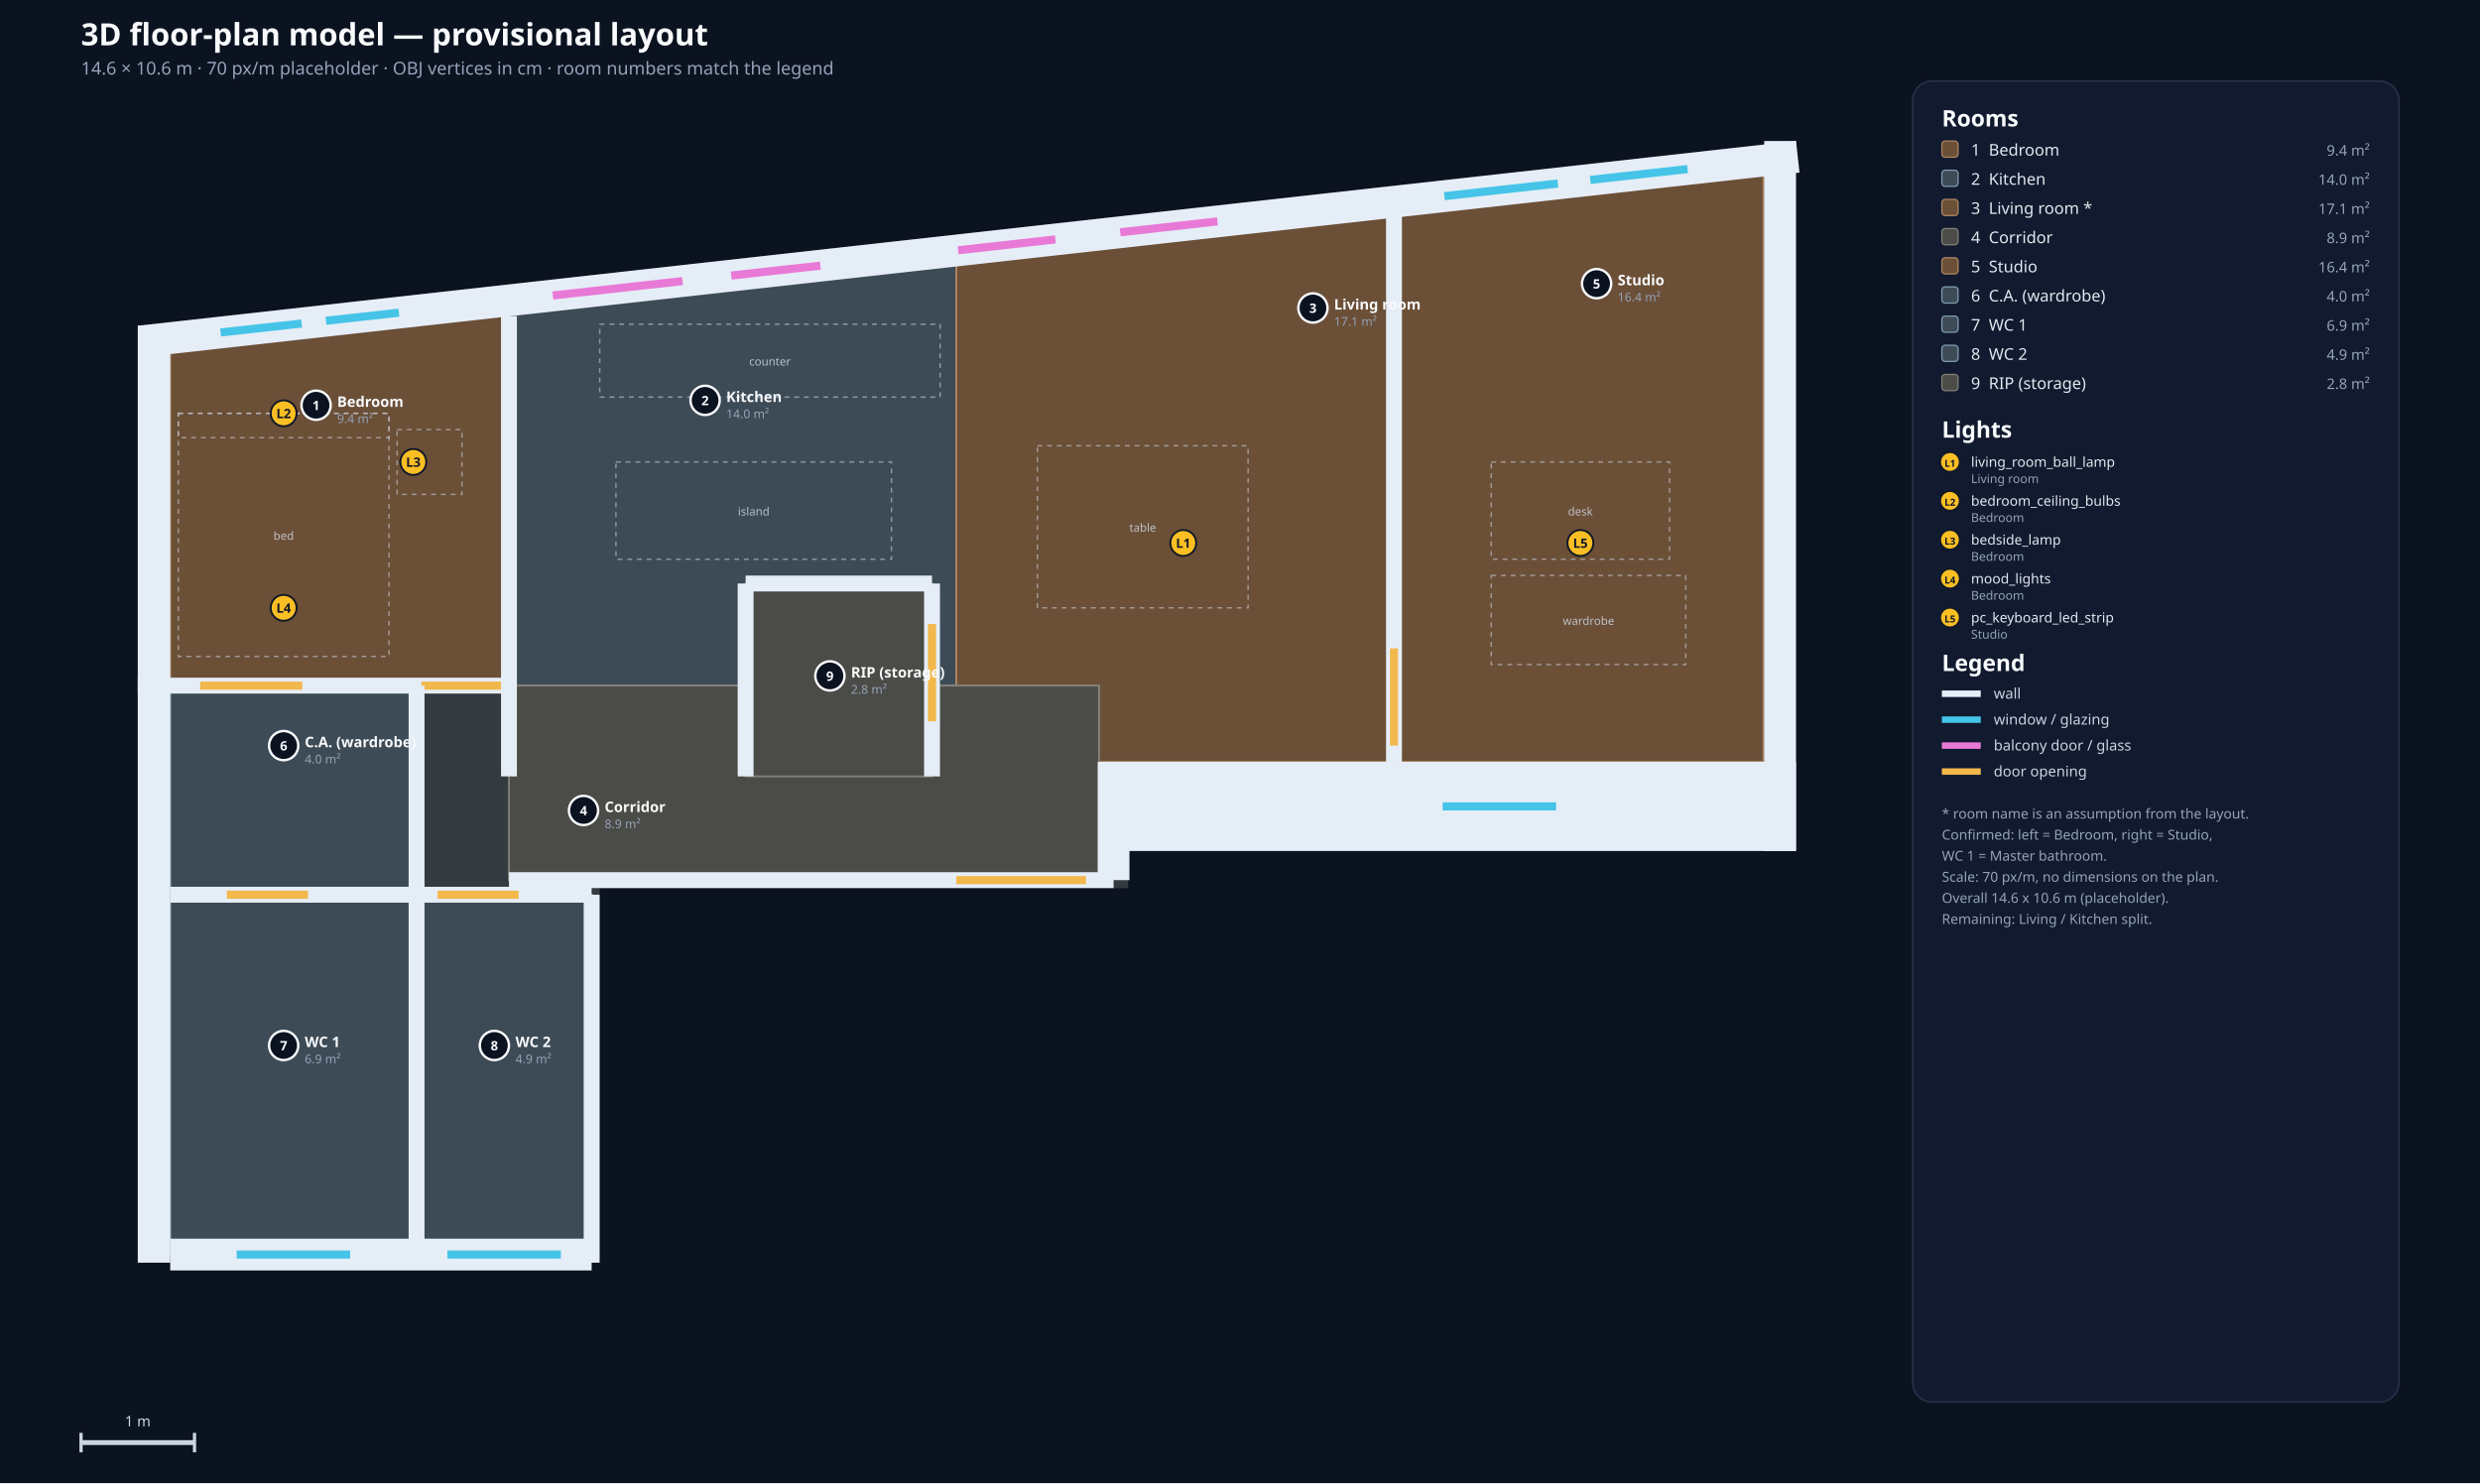
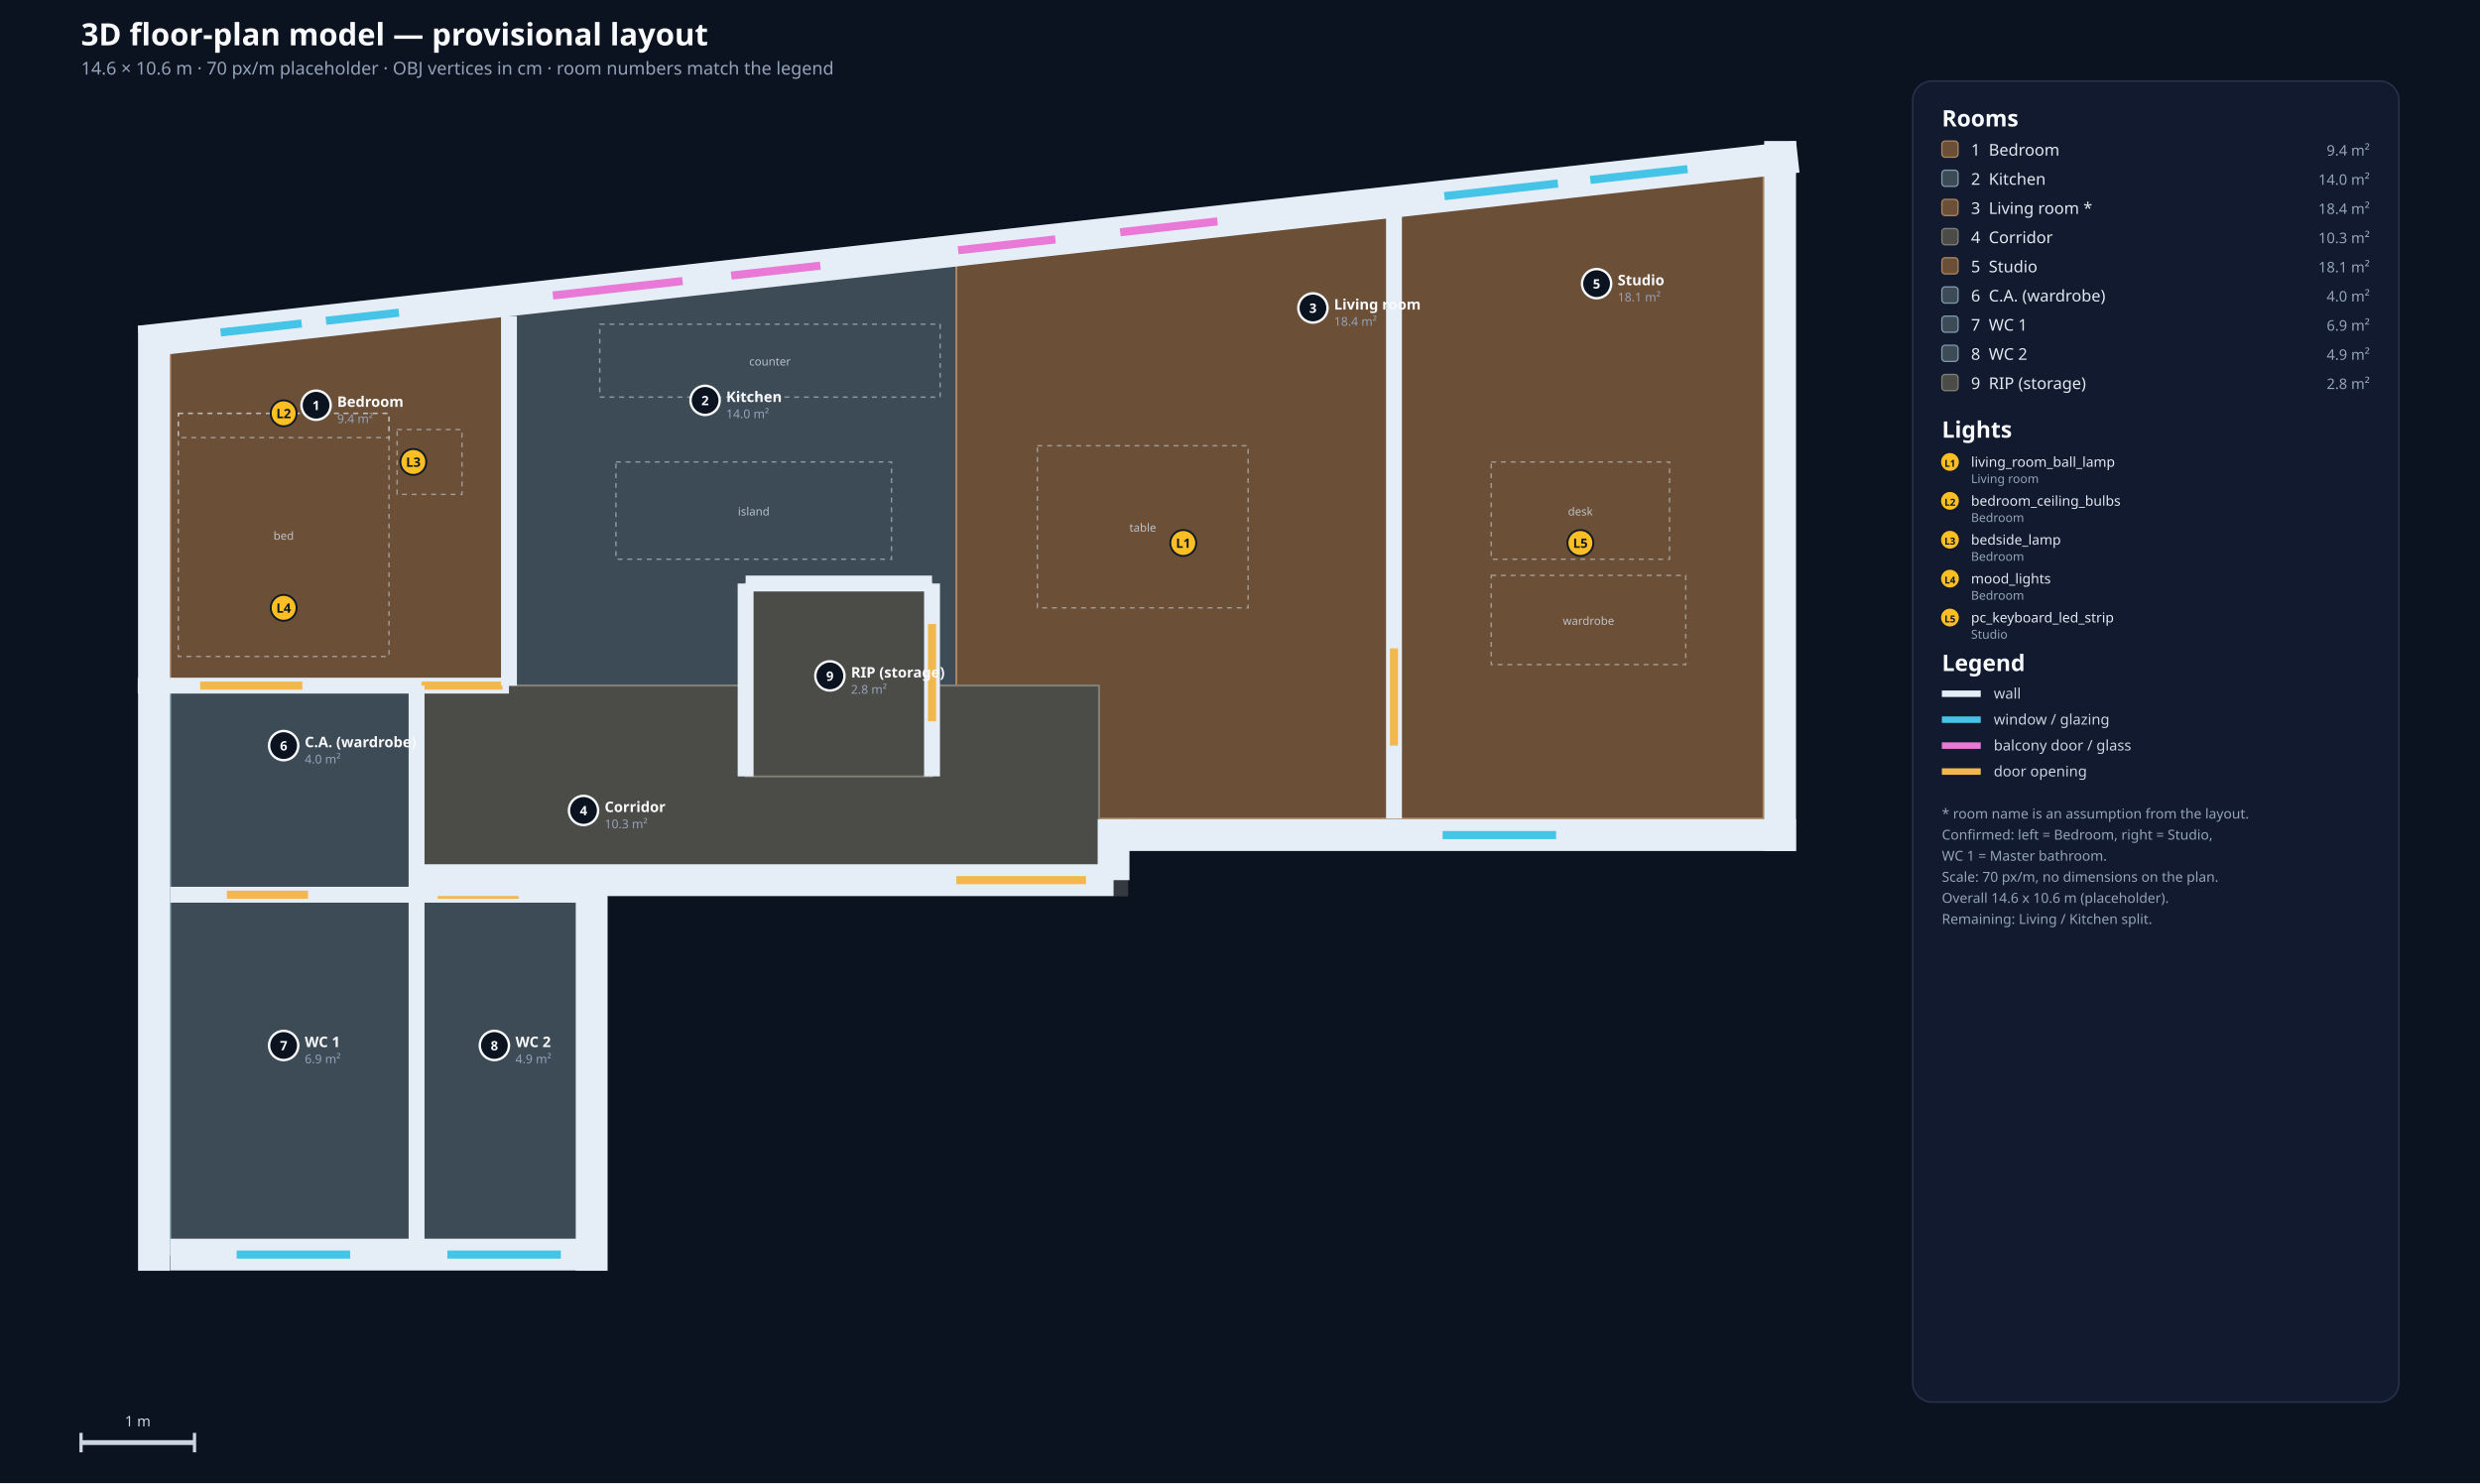
<svg xmlns="http://www.w3.org/2000/svg" width="1530" height="915" viewBox="0 0 1530 915" font-family="system-ui, sans-serif">
  <rect width="100%" height="100%" fill="#0b1220" />
  <defs>
    <marker id="arrow" markerWidth="8" markerHeight="8" refX="6" refY="3" orient="auto">
      <path d="M0,0 L0,6 L7,3 z" fill="#cbd5e1" />
    </marker>
  </defs>
  <text x="50" y="28" fill="#f8fafc" font-size="19" font-weight="700">3D floor-plan model — provisional layout</text>
  <text x="50" y="46" fill="#94a3b8" font-size="11">14.6 × 10.6 m · 70 px/m placeholder · OBJ vertices in cm · room numbers match the legend</text>
-   <path d="M85 201 L1108 87 L1108 525 L696 525 L696 548 L370 548 L370 779 L85 779 Z" fill="#343a40" stroke="none" />
+   <path d="M85 201 L1108 87 L1108 525 L696 525 L696 553 L375 553 L375 784 L85 784 Z" fill="#343a40" stroke="none" />
  <path d="M105 213 L314 190 L314 423 L105 423 Z" fill="#6b4f37" stroke="#a98462" stroke-width="1.2" />
  <path d="M314 190 L590 159 L590 423 L314 423 Z" fill="#3d4b56" stroke="#7f9aad" stroke-width="1.2" />
-   <path d="M590 159 L860 129 L860 470 L678 470 L678 423 L590 423 Z" fill="#6b4f37" stroke="#a98462" stroke-width="1.2" />
-   <path d="M314 423 L678 423 L678 543 L314 543 Z" fill="#4b4b47" stroke="#7f7f75" stroke-width="1.2" />
-   <path d="M860 129 L1088 104 L1088 470 L860 470 Z" fill="#6b4f37" stroke="#a98462" stroke-width="1.2" />
+   <path d="M590 159 L860 129 L860 505 L678 505 L678 423 L590 423 Z" fill="#6b4f37" stroke="#a98462" stroke-width="1.2" />
+   <path d="M257 423 L678 423 L678 543 L257 543 Z" fill="#4b4b47" stroke="#7f7f75" stroke-width="1.2" />
+   <path d="M860 129 L1088 104 L1088 505 L860 505 Z" fill="#6b4f37" stroke="#a98462" stroke-width="1.2" />
  <path d="M105 423 L257 423 L257 552 L105 552 Z" fill="#3d4b56" stroke="#7f9aad" stroke-width="1.2" />
  <path d="M105 552 L257 552 L257 774 L105 774 Z" fill="#3d4b56" stroke="#7f9aad" stroke-width="1.2" />
  <path d="M257 552 L365 552 L365 774 L257 774 Z" fill="#3d4b56" stroke="#7f9aad" stroke-width="1.2" />
  <path d="M460 360 L575 360 L575 479 L460 479 Z" fill="#4b4b47" stroke="#7f7f75" stroke-width="1.2" />
  <rect x="380" y="285" width="170" height="60" fill="none" stroke="#cbd5e1" stroke-width="0.9" stroke-dasharray="3 3" opacity="0.55" />
  <text x="465.0" y="318.0" fill="#cbd5e1" font-size="7" text-anchor="middle" opacity="0.85">island</text>
  <rect x="370" y="200" width="210" height="45" fill="none" stroke="#cbd5e1" stroke-width="0.9" stroke-dasharray="3 3" opacity="0.55" />
  <text x="475.0" y="225.5" fill="#cbd5e1" font-size="7" text-anchor="middle" opacity="0.85">counter</text>
  <rect x="640" y="275" width="130" height="100" fill="none" stroke="#cbd5e1" stroke-width="0.9" stroke-dasharray="3 3" opacity="0.55" />
  <text x="705.0" y="328.0" fill="#cbd5e1" font-size="7" text-anchor="middle" opacity="0.85">table</text>
  <rect x="110" y="255" width="130" height="150" fill="none" stroke="#cbd5e1" stroke-width="0.9" stroke-dasharray="3 3" opacity="0.55" />
  <text x="175.0" y="333.0" fill="#cbd5e1" font-size="7" text-anchor="middle" opacity="0.85">bed</text>
  <rect x="110" y="255" width="130" height="15" fill="none" stroke="#cbd5e1" stroke-width="0.9" stroke-dasharray="3 3" opacity="0.55" />
  <rect x="245" y="265" width="40" height="40" fill="none" stroke="#cbd5e1" stroke-width="0.9" stroke-dasharray="3 3" opacity="0.55" />
  <rect x="920" y="285" width="110" height="60" fill="none" stroke="#cbd5e1" stroke-width="0.9" stroke-dasharray="3 3" opacity="0.55" />
  <text x="975.0" y="318.0" fill="#cbd5e1" font-size="7" text-anchor="middle" opacity="0.85">desk</text>
  <rect x="920" y="355" width="120" height="55" fill="none" stroke="#cbd5e1" stroke-width="0.9" stroke-dasharray="3 3" opacity="0.55" />
  <text x="980.0" y="385.5" fill="#cbd5e1" font-size="7" text-anchor="middle" opacity="0.85">wardrobe</text>
  <line x1="86.1" y1="210.7" x2="1109.1" y2="96.7" stroke="#e5edf7" stroke-width="19.6" stroke-linecap="butt" />
  <line x1="136.1" y1="205.1" x2="186.1" y2="199.6" stroke="#45c4e8" stroke-width="5" />
  <line x1="201.1" y1="197.9" x2="246.1" y2="192.9" stroke="#45c4e8" stroke-width="5" />
  <line x1="341.1" y1="182.3" x2="421.1" y2="173.4" stroke="#e879d6" stroke-width="5" />
  <line x1="451.1" y1="170.0" x2="506.1" y2="163.9" stroke="#e879d6" stroke-width="5" />
  <line x1="591.1" y1="154.4" x2="651.1" y2="147.7" stroke="#e879d6" stroke-width="5" />
  <line x1="691.1" y1="143.3" x2="751.1" y2="136.6" stroke="#e879d6" stroke-width="5" />
  <line x1="891.1" y1="121.0" x2="961.1" y2="113.2" stroke="#45c4e8" stroke-width="5" />
  <line x1="981.1" y1="111.0" x2="1041.1" y2="104.3" stroke="#45c4e8" stroke-width="5" />
  <line x1="1098.2" y1="87.0" x2="1098.2" y2="525.0" stroke="#e5edf7" stroke-width="19.6" stroke-linecap="butt" />
-   <line x1="1108.0" y1="497.5" x2="696.0" y2="497.5" stroke="#e5edf7" stroke-width="55.0" stroke-linecap="butt" />
-   <line x1="960.0" y1="497.5" x2="890.0" y2="497.5" stroke="#45c4e8" stroke-width="5" />
-   <line x1="687.0" y1="470.0" x2="687.0" y2="543.0" stroke="#e5edf7" stroke-width="19.6" stroke-linecap="butt" />
-   <line x1="95.0" y1="779.0" x2="95.0" y2="201.0" stroke="#e5edf7" stroke-width="20.0" stroke-linecap="butt" />
+   <line x1="1108.0" y1="515.2" x2="696.0" y2="515.2" stroke="#e5edf7" stroke-width="19.6" stroke-linecap="butt" />
+   <line x1="960.0" y1="515.2" x2="890.0" y2="515.2" stroke="#45c4e8" stroke-width="5" />
+   <line x1="687.0" y1="505.4" x2="687.0" y2="543.0" stroke="#e5edf7" stroke-width="19.6" stroke-linecap="butt" />
+   <line x1="95.0" y1="784.0" x2="95.0" y2="201.0" stroke="#e5edf7" stroke-width="19.6" stroke-linecap="butt" />
  <line x1="85.0" y1="423.0" x2="314.0" y2="423.0" stroke="#e5edf7" stroke-width="9.8" stroke-linecap="butt" />
  <line x1="123.5" y1="423.0" x2="186.5" y2="423.0" stroke="#f2b84b" stroke-width="5" />
  <line x1="260.0" y1="423.0" x2="310.0" y2="423.0" stroke="#f2b84b" stroke-width="5" />
-   <line x1="314.0" y1="195.0" x2="314.0" y2="479.0" stroke="#e5edf7" stroke-width="9.8" stroke-linecap="butt" />
+   <line x1="314.0" y1="195.0" x2="314.0" y2="423.0" stroke="#e5edf7" stroke-width="9.8" stroke-linecap="butt" />
  <line x1="257.0" y1="423.0" x2="257.0" y2="552.0" stroke="#e5edf7" stroke-width="9.8" stroke-linecap="butt" />
  <line x1="105.0" y1="552.0" x2="365.0" y2="552.0" stroke="#e5edf7" stroke-width="9.8" stroke-linecap="butt" />
  <line x1="140.0" y1="552.0" x2="190.0" y2="552.0" stroke="#f2b84b" stroke-width="5" />
  <line x1="270.0" y1="552.0" x2="320.0" y2="552.0" stroke="#f2b84b" stroke-width="5" />
  <line x1="257.0" y1="552.0" x2="257.0" y2="774.0" stroke="#e5edf7" stroke-width="9.8" stroke-linecap="butt" />
-   <line x1="365.0" y1="552.0" x2="365.0" y2="779.0" stroke="#e5edf7" stroke-width="9.8" stroke-linecap="butt" />
+   <line x1="365.0" y1="552.0" x2="365.0" y2="784.0" stroke="#e5edf7" stroke-width="19.6" stroke-linecap="butt" />
  <line x1="105.0" y1="774.0" x2="365.0" y2="774.0" stroke="#e5edf7" stroke-width="19.6" stroke-linecap="butt" />
  <line x1="146.0" y1="774.0" x2="216.0" y2="774.0" stroke="#45c4e8" stroke-width="5" />
  <line x1="276.0" y1="774.0" x2="346.0" y2="774.0" stroke="#45c4e8" stroke-width="5" />
-   <line x1="314.0" y1="543.0" x2="687.0" y2="543.0" stroke="#e5edf7" stroke-width="9.8" stroke-linecap="butt" />
+   <line x1="257.0" y1="543.0" x2="687.0" y2="543.0" stroke="#e5edf7" stroke-width="19.6" stroke-linecap="butt" />
  <line x1="590.0" y1="543.0" x2="670.0" y2="543.0" stroke="#f2b84b" stroke-width="5" />
  <line x1="460.0" y1="360.0" x2="460.0" y2="479.0" stroke="#e5edf7" stroke-width="9.8" stroke-linecap="butt" />
  <line x1="460.0" y1="360.0" x2="575.0" y2="360.0" stroke="#e5edf7" stroke-width="9.8" stroke-linecap="butt" />
  <line x1="575.0" y1="360.0" x2="575.0" y2="479.0" stroke="#e5edf7" stroke-width="9.8" stroke-linecap="butt" />
  <line x1="575.0" y1="385.0" x2="575.0" y2="445.0" stroke="#f2b84b" stroke-width="5" />
-   <line x1="860.0" y1="133.0" x2="860.0" y2="470.0" stroke="#e5edf7" stroke-width="9.8" stroke-linecap="butt" />
+   <line x1="860.0" y1="133.0" x2="860.0" y2="505.0" stroke="#e5edf7" stroke-width="9.8" stroke-linecap="butt" />
  <line x1="860.0" y1="400.0" x2="860.0" y2="460.0" stroke="#f2b84b" stroke-width="5" />
  <circle cx="195" cy="250" r="9" fill="#0b1220" stroke="#f8fafc" stroke-width="1.5" />
  <text x="195" y="253" fill="#f8fafc" font-size="8" font-weight="700" text-anchor="middle">1</text>
  <text x="208" y="251" fill="#f8fafc" font-size="9" font-weight="700">Bedroom</text>
  <text x="208" y="261" fill="#94a3b8" font-size="7.5">9.4 m²</text>
  <circle cx="435" cy="247" r="9" fill="#0b1220" stroke="#f8fafc" stroke-width="1.5" />
  <text x="435" y="250" fill="#f8fafc" font-size="8" font-weight="700" text-anchor="middle">2</text>
  <text x="448" y="248" fill="#f8fafc" font-size="9" font-weight="700">Kitchen</text>
  <text x="448" y="258" fill="#94a3b8" font-size="7.5">14.0 m²</text>
  <circle cx="810" cy="190" r="9" fill="#0b1220" stroke="#f8fafc" stroke-width="1.5" />
  <text x="810" y="193" fill="#f8fafc" font-size="8" font-weight="700" text-anchor="middle">3</text>
  <text x="823" y="191" fill="#f8fafc" font-size="9" font-weight="700">Living room</text>
-   <text x="823" y="201" fill="#94a3b8" font-size="7.5">17.1 m²</text>
+   <text x="823" y="201" fill="#94a3b8" font-size="7.5">18.4 m²</text>
  <circle cx="360" cy="500" r="9" fill="#0b1220" stroke="#f8fafc" stroke-width="1.5" />
  <text x="360" y="503" fill="#f8fafc" font-size="8" font-weight="700" text-anchor="middle">4</text>
  <text x="373" y="501" fill="#f8fafc" font-size="9" font-weight="700">Corridor</text>
-   <text x="373" y="511" fill="#94a3b8" font-size="7.5">8.9 m²</text>
+   <text x="373" y="511" fill="#94a3b8" font-size="7.5">10.3 m²</text>
  <circle cx="985" cy="175" r="9" fill="#0b1220" stroke="#f8fafc" stroke-width="1.5" />
  <text x="985" y="178" fill="#f8fafc" font-size="8" font-weight="700" text-anchor="middle">5</text>
  <text x="998" y="176" fill="#f8fafc" font-size="9" font-weight="700">Studio</text>
-   <text x="998" y="186" fill="#94a3b8" font-size="7.5">16.4 m²</text>
+   <text x="998" y="186" fill="#94a3b8" font-size="7.5">18.1 m²</text>
  <circle cx="175" cy="460" r="9" fill="#0b1220" stroke="#f8fafc" stroke-width="1.5" />
  <text x="175" y="463" fill="#f8fafc" font-size="8" font-weight="700" text-anchor="middle">6</text>
  <text x="188" y="461" fill="#f8fafc" font-size="9" font-weight="700">C.A. (wardrobe)</text>
  <text x="188" y="471" fill="#94a3b8" font-size="7.5">4.0 m²</text>
  <circle cx="175" cy="645" r="9" fill="#0b1220" stroke="#f8fafc" stroke-width="1.5" />
  <text x="175" y="648" fill="#f8fafc" font-size="8" font-weight="700" text-anchor="middle">7</text>
  <text x="188" y="646" fill="#f8fafc" font-size="9" font-weight="700">WC 1</text>
  <text x="188" y="656" fill="#94a3b8" font-size="7.5">6.9 m²</text>
  <circle cx="305" cy="645" r="9" fill="#0b1220" stroke="#f8fafc" stroke-width="1.5" />
  <text x="305" y="648" fill="#f8fafc" font-size="8" font-weight="700" text-anchor="middle">8</text>
  <text x="318" y="646" fill="#f8fafc" font-size="9" font-weight="700">WC 2</text>
  <text x="318" y="656" fill="#94a3b8" font-size="7.5">4.9 m²</text>
  <circle cx="512" cy="417" r="9" fill="#0b1220" stroke="#f8fafc" stroke-width="1.5" />
  <text x="512" y="420" fill="#f8fafc" font-size="8" font-weight="700" text-anchor="middle">9</text>
  <text x="525" y="418" fill="#f8fafc" font-size="9" font-weight="700">RIP (storage)</text>
  <text x="525" y="428" fill="#94a3b8" font-size="7.5">2.8 m²</text>
  <circle cx="730" cy="335" r="8" fill="#fbbf24" stroke="#111827" stroke-width="1.2" />
  <text x="730" y="338" fill="#111827" font-size="8" font-weight="700" text-anchor="middle">L1</text>
  <circle cx="175" cy="255" r="8" fill="#fbbf24" stroke="#111827" stroke-width="1.2" />
  <text x="175" y="258" fill="#111827" font-size="8" font-weight="700" text-anchor="middle">L2</text>
  <circle cx="255" cy="285" r="8" fill="#fbbf24" stroke="#111827" stroke-width="1.2" />
  <text x="255" y="288" fill="#111827" font-size="8" font-weight="700" text-anchor="middle">L3</text>
  <circle cx="175" cy="375" r="8" fill="#fbbf24" stroke="#111827" stroke-width="1.2" />
  <text x="175" y="378" fill="#111827" font-size="8" font-weight="700" text-anchor="middle">L4</text>
  <circle cx="975" cy="335" r="8" fill="#fbbf24" stroke="#111827" stroke-width="1.2" />
  <text x="975" y="338" fill="#111827" font-size="8" font-weight="700" text-anchor="middle">L5</text>
  <rect x="1180" y="50" width="300" height="815" rx="12" fill="#111a2e" stroke="#24324a" />
  <text x="1198" y="78" fill="#f8fafc" font-size="14" font-weight="700">Rooms</text>
  <rect x="1198" y="87" width="10" height="10" rx="2" fill="#6b4f37" stroke="#a98462" stroke-width="0.8" />
  <text x="1216" y="96" fill="#e2e8f0" font-size="10">1  Bedroom</text>
  <text x="1462" y="96" fill="#94a3b8" font-size="9" text-anchor="end">9.4 m²</text>
  <rect x="1198" y="105" width="10" height="10" rx="2" fill="#3d4b56" stroke="#7f9aad" stroke-width="0.8" />
  <text x="1216" y="114" fill="#e2e8f0" font-size="10">2  Kitchen</text>
  <text x="1462" y="114" fill="#94a3b8" font-size="9" text-anchor="end">14.0 m²</text>
  <rect x="1198" y="123" width="10" height="10" rx="2" fill="#6b4f37" stroke="#a98462" stroke-width="0.8" />
  <text x="1216" y="132" fill="#e2e8f0" font-size="10">3  Living room *</text>
-   <text x="1462" y="132" fill="#94a3b8" font-size="9" text-anchor="end">17.1 m²</text>
+   <text x="1462" y="132" fill="#94a3b8" font-size="9" text-anchor="end">18.4 m²</text>
  <rect x="1198" y="141" width="10" height="10" rx="2" fill="#4b4b47" stroke="#7f7f75" stroke-width="0.8" />
  <text x="1216" y="150" fill="#e2e8f0" font-size="10">4  Corridor</text>
-   <text x="1462" y="150" fill="#94a3b8" font-size="9" text-anchor="end">8.9 m²</text>
+   <text x="1462" y="150" fill="#94a3b8" font-size="9" text-anchor="end">10.3 m²</text>
  <rect x="1198" y="159" width="10" height="10" rx="2" fill="#6b4f37" stroke="#a98462" stroke-width="0.8" />
  <text x="1216" y="168" fill="#e2e8f0" font-size="10">5  Studio</text>
-   <text x="1462" y="168" fill="#94a3b8" font-size="9" text-anchor="end">16.4 m²</text>
+   <text x="1462" y="168" fill="#94a3b8" font-size="9" text-anchor="end">18.1 m²</text>
  <rect x="1198" y="177" width="10" height="10" rx="2" fill="#3d4b56" stroke="#7f9aad" stroke-width="0.8" />
  <text x="1216" y="186" fill="#e2e8f0" font-size="10">6  C.A. (wardrobe)</text>
  <text x="1462" y="186" fill="#94a3b8" font-size="9" text-anchor="end">4.0 m²</text>
  <rect x="1198" y="195" width="10" height="10" rx="2" fill="#3d4b56" stroke="#7f9aad" stroke-width="0.8" />
  <text x="1216" y="204" fill="#e2e8f0" font-size="10">7  WC 1</text>
  <text x="1462" y="204" fill="#94a3b8" font-size="9" text-anchor="end">6.9 m²</text>
  <rect x="1198" y="213" width="10" height="10" rx="2" fill="#3d4b56" stroke="#7f9aad" stroke-width="0.8" />
  <text x="1216" y="222" fill="#e2e8f0" font-size="10">8  WC 2</text>
  <text x="1462" y="222" fill="#94a3b8" font-size="9" text-anchor="end">4.9 m²</text>
  <rect x="1198" y="231" width="10" height="10" rx="2" fill="#4b4b47" stroke="#7f7f75" stroke-width="0.8" />
  <text x="1216" y="240" fill="#e2e8f0" font-size="10">9  RIP (storage)</text>
  <text x="1462" y="240" fill="#94a3b8" font-size="9" text-anchor="end">2.8 m²</text>
  <text x="1198" y="270" fill="#f8fafc" font-size="14" font-weight="700">Lights</text>
  <circle cx="1203" cy="285" r="6" fill="#fbbf24" stroke="#111827" stroke-width="1" />
  <text x="1203" y="288" fill="#111827" font-size="6" font-weight="700" text-anchor="middle">L1</text>
  <text x="1216" y="288" fill="#e2e8f0" font-size="8.5">living_room_ball_lamp</text>
  <text x="1216" y="298" fill="#94a3b8" font-size="7.5">Living room</text>
  <circle cx="1203" cy="309" r="6" fill="#fbbf24" stroke="#111827" stroke-width="1" />
  <text x="1203" y="312" fill="#111827" font-size="6" font-weight="700" text-anchor="middle">L2</text>
  <text x="1216" y="312" fill="#e2e8f0" font-size="8.5">bedroom_ceiling_bulbs</text>
  <text x="1216" y="322" fill="#94a3b8" font-size="7.5">Bedroom</text>
  <circle cx="1203" cy="333" r="6" fill="#fbbf24" stroke="#111827" stroke-width="1" />
  <text x="1203" y="336" fill="#111827" font-size="6" font-weight="700" text-anchor="middle">L3</text>
  <text x="1216" y="336" fill="#e2e8f0" font-size="8.5">bedside_lamp</text>
  <text x="1216" y="346" fill="#94a3b8" font-size="7.5">Bedroom</text>
  <circle cx="1203" cy="357" r="6" fill="#fbbf24" stroke="#111827" stroke-width="1" />
  <text x="1203" y="360" fill="#111827" font-size="6" font-weight="700" text-anchor="middle">L4</text>
  <text x="1216" y="360" fill="#e2e8f0" font-size="8.5">mood_lights</text>
  <text x="1216" y="370" fill="#94a3b8" font-size="7.5">Bedroom</text>
  <circle cx="1203" cy="381" r="6" fill="#fbbf24" stroke="#111827" stroke-width="1" />
  <text x="1203" y="384" fill="#111827" font-size="6" font-weight="700" text-anchor="middle">L5</text>
  <text x="1216" y="384" fill="#e2e8f0" font-size="8.5">pc_keyboard_led_strip</text>
  <text x="1216" y="394" fill="#94a3b8" font-size="7.5">Studio</text>
  <text x="1198" y="414" fill="#f8fafc" font-size="14" font-weight="700">Legend</text>
  <line x1="1198" y1="428" x2="1222" y2="428" stroke="#e5edf7" stroke-width="4" />
  <text x="1230" y="431" fill="#cbd5e1" font-size="9">wall</text>
  <line x1="1198" y1="444" x2="1222" y2="444" stroke="#45c4e8" stroke-width="4" />
  <text x="1230" y="447" fill="#cbd5e1" font-size="9">window / glazing</text>
  <line x1="1198" y1="460" x2="1222" y2="460" stroke="#e879d6" stroke-width="4" />
  <text x="1230" y="463" fill="#cbd5e1" font-size="9">balcony door / glass</text>
  <line x1="1198" y1="476" x2="1222" y2="476" stroke="#f2b84b" stroke-width="4" />
  <text x="1230" y="479" fill="#cbd5e1" font-size="9">door opening</text>
  <text x="1198" y="505" fill="#94a3b8" font-size="8.5">* room name is an assumption from the layout.</text>
  <text x="1198" y="518" fill="#94a3b8" font-size="8.5">Confirmed: left = Bedroom, right = Studio,</text>
  <text x="1198" y="531" fill="#94a3b8" font-size="8.5">WC 1 = Master bathroom.</text>
  <text x="1198" y="544" fill="#94a3b8" font-size="8.5">Scale: 70 px/m, no dimensions on the plan.</text>
  <text x="1198" y="557" fill="#94a3b8" font-size="8.5">Overall 14.6 x 10.6 m (placeholder).</text>
  <text x="1198" y="570" fill="#94a3b8" font-size="8.5">Remaining: Living / Kitchen split.</text>
  <line x1="50" y1="890" x2="120" y2="890" stroke="#cbd5e1" stroke-width="3" />
  <line x1="50" y1="884" x2="50" y2="896" stroke="#cbd5e1" stroke-width="2" />
  <line x1="120" y1="884" x2="120" y2="896" stroke="#cbd5e1" stroke-width="2" />
  <text x="85" y="880" fill="#cbd5e1" font-size="9" text-anchor="middle">1 m</text>
</svg>
